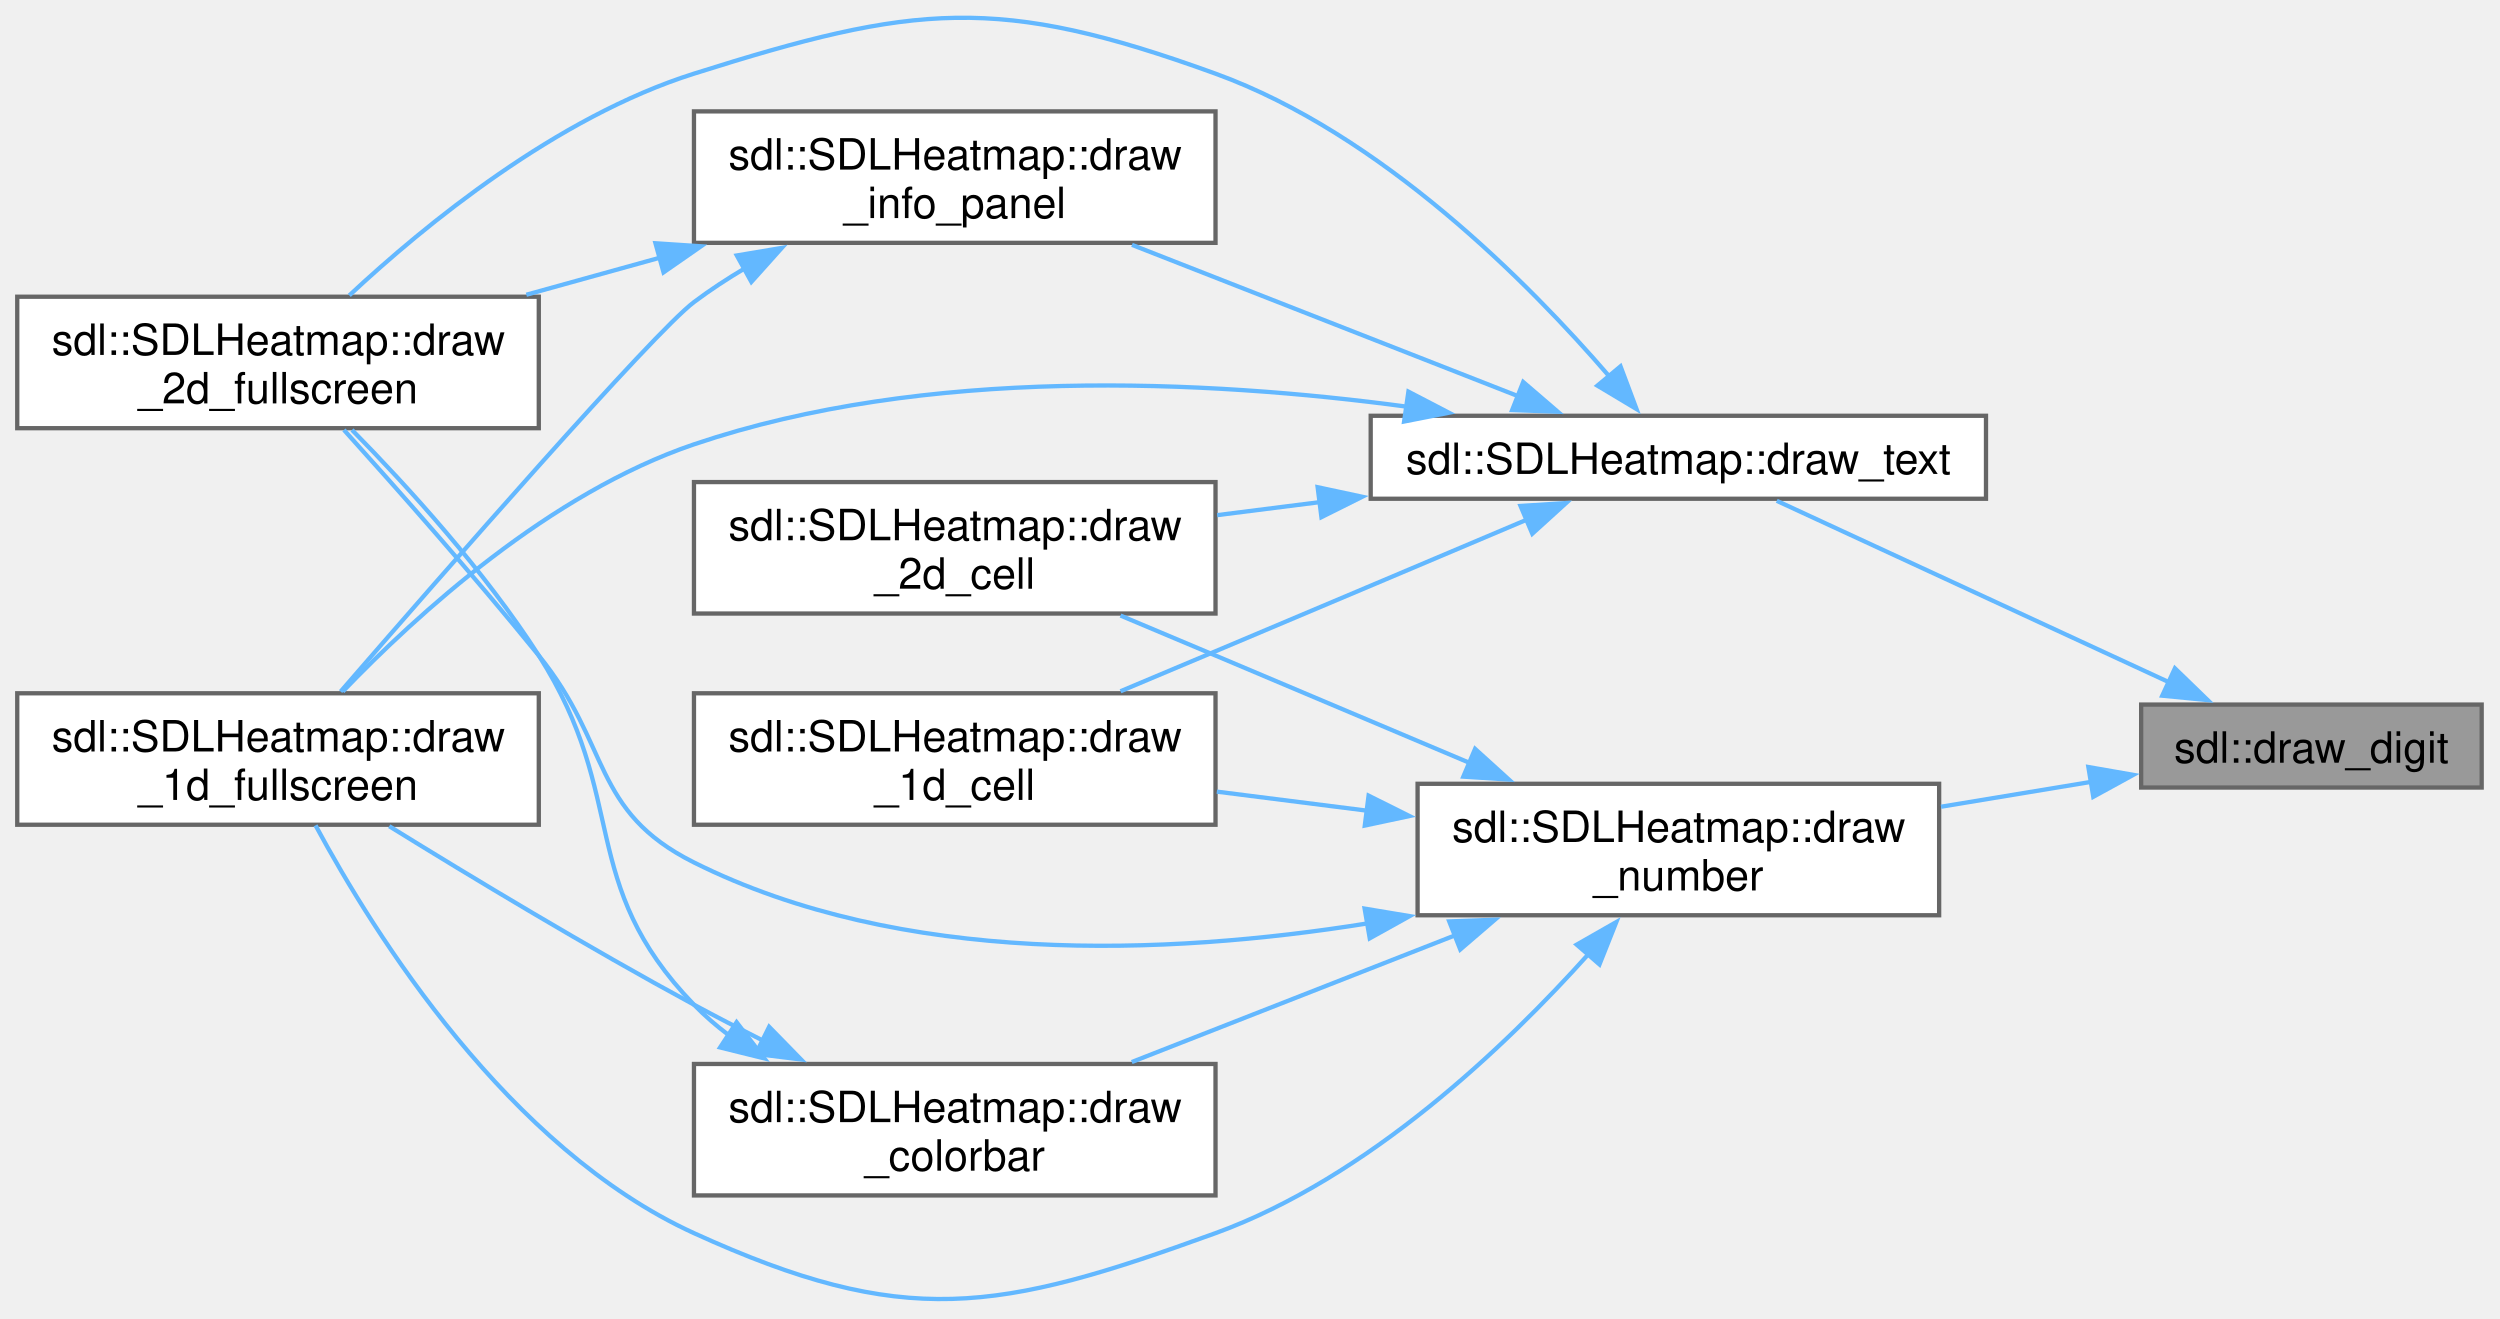
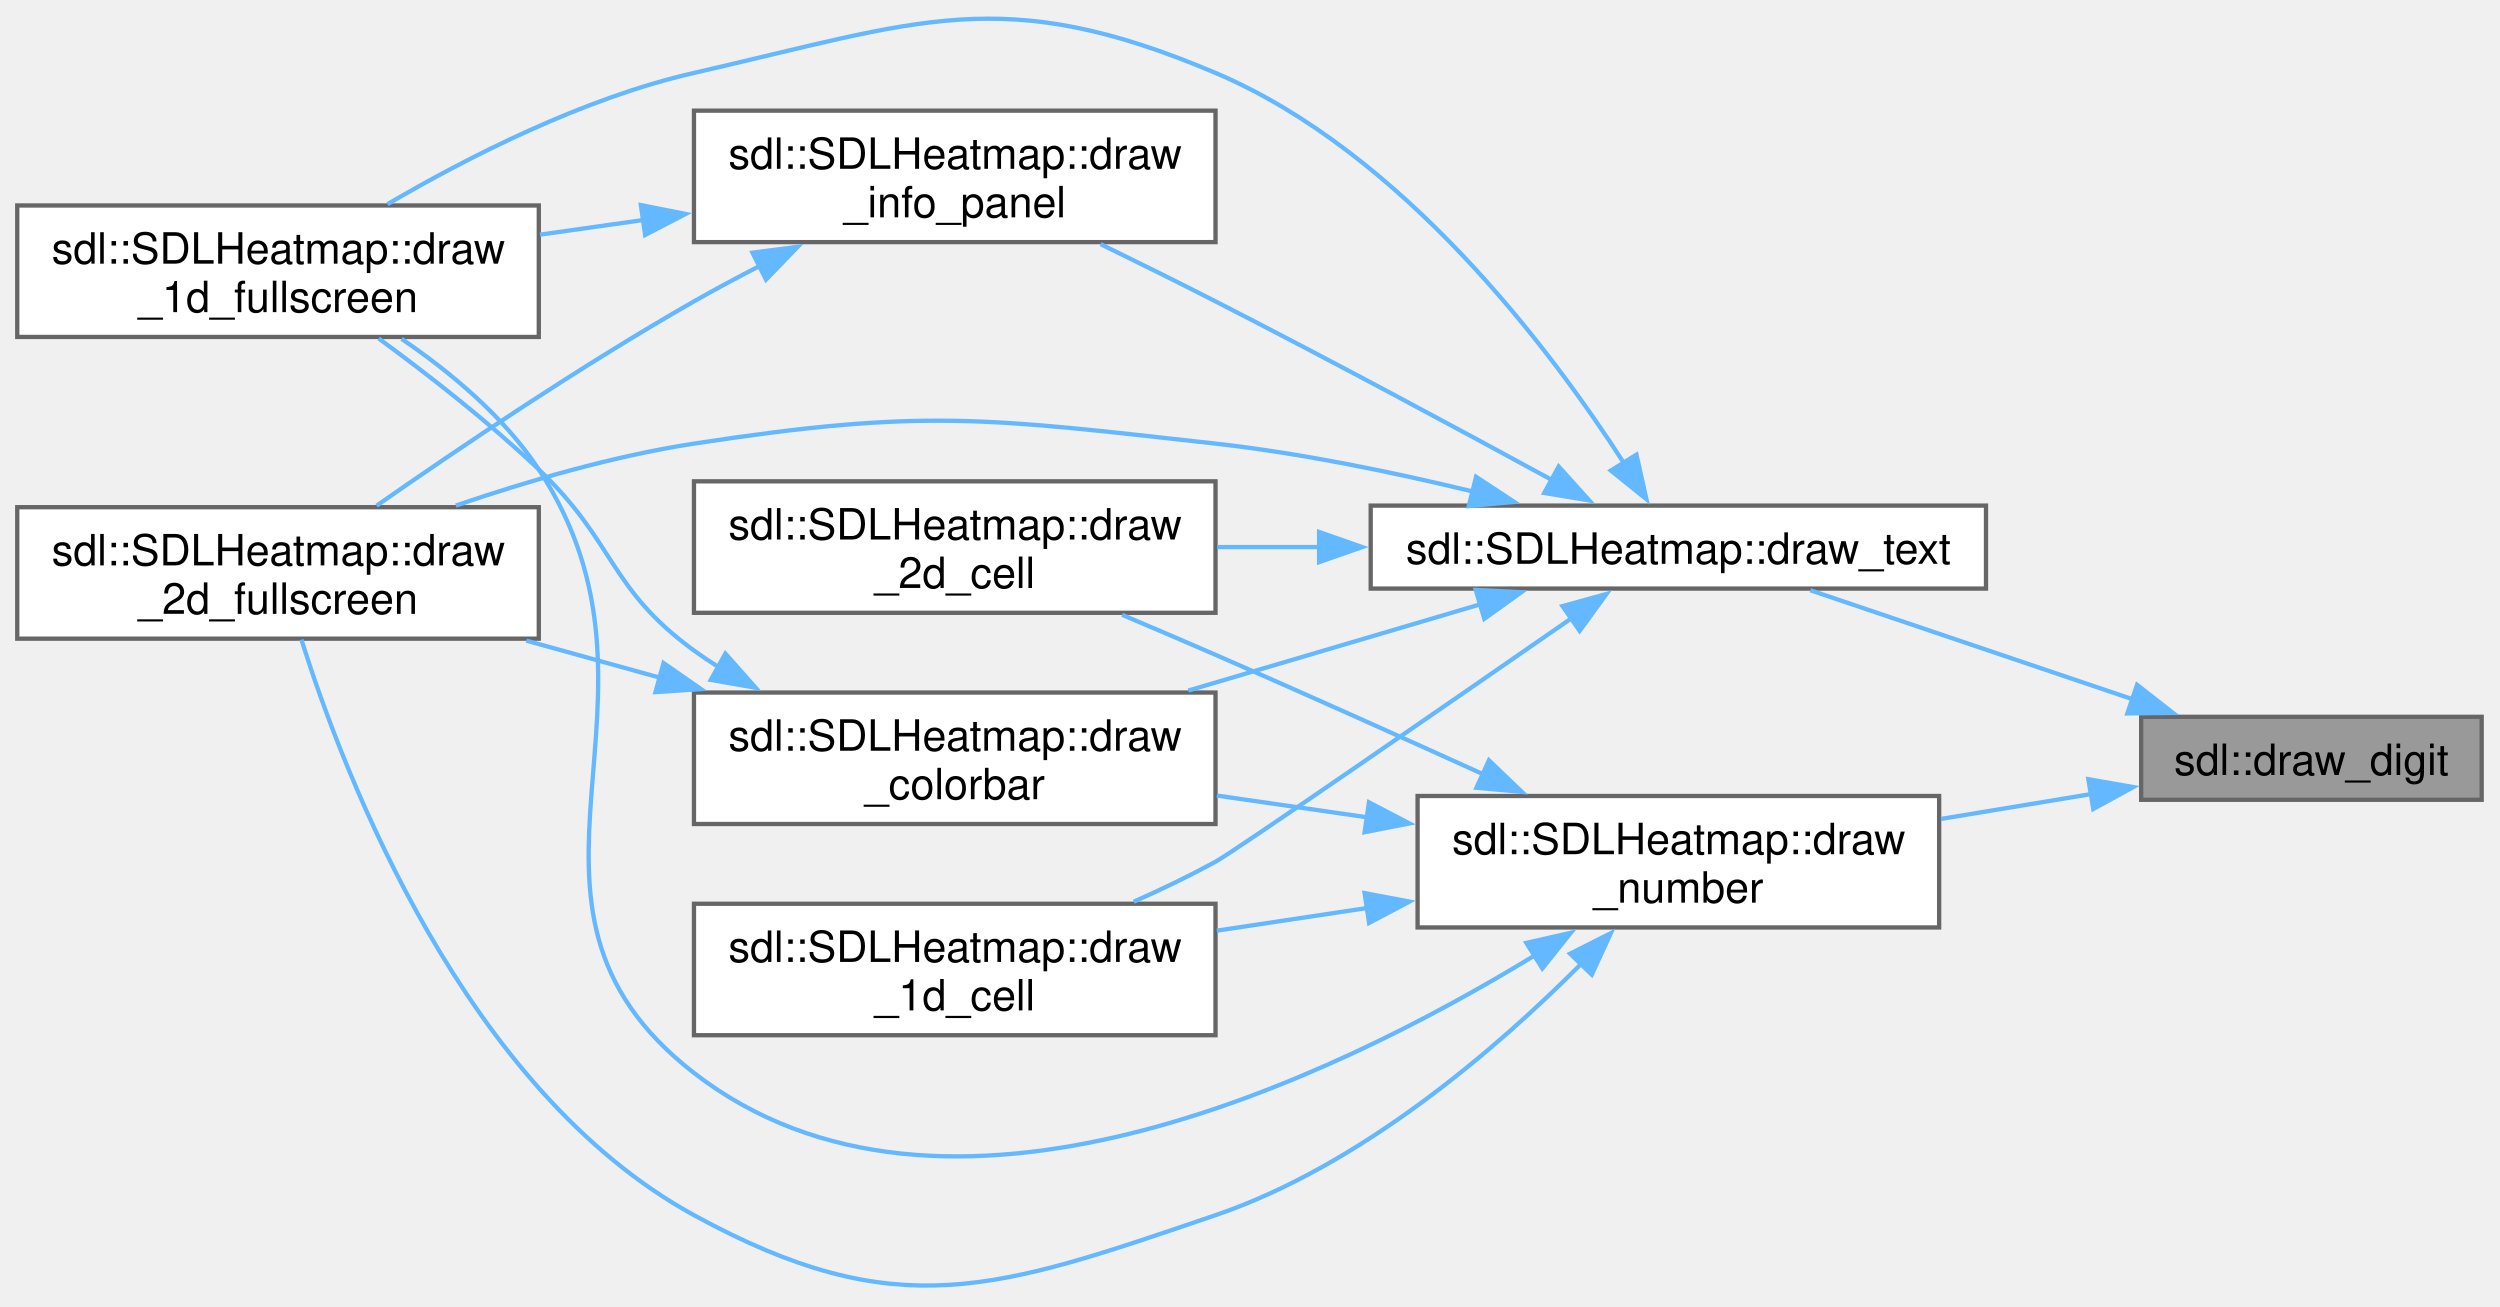
- <svg xmlns="http://www.w3.org/2000/svg" xmlns:xlink="http://www.w3.org/1999/xlink" width="580pt" height="306pt" viewBox="0.00 0.00 580.00 306.00">
-   <g id="graph0" class="graph" transform="scale(1 1) rotate(0) translate(4 301.59)">
+ <svg xmlns="http://www.w3.org/2000/svg" xmlns:xlink="http://www.w3.org/1999/xlink" width="580pt" height="303pt" viewBox="0.00 0.00 580.00 303.00">
+   <g id="graph0" class="graph" transform="scale(1 1) rotate(0) translate(4 298.63)">
    <g id="Node000001" class="node">
      <g id="a_Node000001">
        <a xlink:title=" ">
-           <polygon fill="#999999" stroke="#666666" points="571.75,-138.13 492.75,-138.13 492.75,-118.88 571.75,-118.88 571.75,-138.13" />
-           <text xml:space="preserve" text-anchor="middle" x="532.25" y="-124.63" font-family="Helvetica,sans-Serif" font-size="10.00">sdl::draw_digit</text>
+           <polygon fill="#999999" stroke="#666666" points="571.75,-132.33 492.75,-132.33 492.75,-113.08 571.75,-113.08 571.75,-132.33" />
+           <text xml:space="preserve" text-anchor="middle" x="532.25" y="-118.83" font-family="Helvetica,sans-Serif" font-size="10.00">sdl::draw_digit</text>
        </a>
      </g>
    </g>
    <g id="Node000002" class="node">
      <g id="a_Node000002">
        <a xlink:href="classsdl_1_1_s_d_l_heatmap.html#a0b9fb36b9fafa26b4ba4725b8d985cd9" target="_top" xlink:title=" ">
-           <polygon fill="white" stroke="#666666" points="445.88,-119.75 324.88,-119.75 324.88,-89.25 445.88,-89.25 445.88,-119.75" />
-           <text xml:space="preserve" text-anchor="start" x="332.88" y="-106.25" font-family="Helvetica,sans-Serif" font-size="10.00">sdl::SDLHeatmap::draw</text>
-           <text xml:space="preserve" text-anchor="middle" x="385.38" y="-95" font-family="Helvetica,sans-Serif" font-size="10.00">_number</text>
+           <polygon fill="white" stroke="#666666" points="445.88,-113.96 324.88,-113.96 324.88,-83.46 445.88,-83.46 445.88,-113.96" />
+           <text xml:space="preserve" text-anchor="start" x="332.88" y="-100.46" font-family="Helvetica,sans-Serif" font-size="10.00">sdl::SDLHeatmap::draw</text>
+           <text xml:space="preserve" text-anchor="middle" x="385.38" y="-89.21" font-family="Helvetica,sans-Serif" font-size="10.00">_number</text>
        </a>
      </g>
    </g>
    <g id="edge1_Node000001_Node000002" class="edge">
      <g id="a_edge1_Node000001_Node000002">
        <a xlink:title=" ">
-           <path fill="none" stroke="#63b8ff" d="M481.08,-120.19C469.87,-118.33 457.88,-116.35 446.32,-114.43" />
-           <polygon fill="#63b8ff" stroke="#63b8ff" points="480.5,-123.64 490.93,-121.82 481.64,-116.73 480.5,-123.64" />
+           <path fill="none" stroke="#63b8ff" d="M481.08,-114.4C469.87,-112.54 457.88,-110.55 446.32,-108.64" />
+           <polygon fill="#63b8ff" stroke="#63b8ff" points="480.5,-117.85 490.93,-116.03 481.64,-110.94 480.5,-117.85" />
        </a>
      </g>
    </g>
    <g id="Node000008" class="node">
      <g id="a_Node000008">
        <a xlink:href="classsdl_1_1_s_d_l_heatmap.html#ac4eb50b210494fc3432db40a0071ceed" target="_top" xlink:title=" ">
-           <polygon fill="white" stroke="#666666" points="456.75,-205.13 314,-205.13 314,-185.88 456.75,-185.88 456.75,-205.13" />
-           <text xml:space="preserve" text-anchor="middle" x="385.38" y="-191.63" font-family="Helvetica,sans-Serif" font-size="10.00">sdl::SDLHeatmap::draw_text</text>
+           <polygon fill="white" stroke="#666666" points="456.75,-181.33 314,-181.33 314,-162.08 456.75,-162.08 456.75,-181.33" />
+           <text xml:space="preserve" text-anchor="middle" x="385.38" y="-167.83" font-family="Helvetica,sans-Serif" font-size="10.00">sdl::SDLHeatmap::draw_text</text>
        </a>
      </g>
    </g>
    <g id="edge9_Node000001_Node000008" class="edge">
      <g id="a_edge9_Node000001_Node000008">
        <a xlink:title=" ">
-           <path fill="none" stroke="#63b8ff" d="M499.22,-143.31C471.58,-156.1 432.39,-174.22 408.21,-185.4" />
-           <polygon fill="#63b8ff" stroke="#63b8ff" points="500.58,-146.54 508.19,-139.17 497.64,-140.19 500.58,-146.54" />
+           <path fill="none" stroke="#63b8ff" d="M490.79,-136.39C467.05,-144.42 437.58,-154.39 416,-161.69" />
+           <polygon fill="#63b8ff" stroke="#63b8ff" points="491.8,-139.75 500.15,-133.23 489.55,-133.12 491.8,-139.75" />
        </a>
      </g>
    </g>
    <g id="Node000003" class="node">
      <g id="a_Node000003">
        <a xlink:href="classsdl_1_1_s_d_l_heatmap.html#aeb321d70a2b70a27bab7bbecb1b1216b" target="_top" xlink:title=" ">
-           <polygon fill="white" stroke="#666666" points="278,-140.75 157,-140.75 157,-110.25 278,-110.25 278,-140.75" />
-           <text xml:space="preserve" text-anchor="start" x="165" y="-127.25" font-family="Helvetica,sans-Serif" font-size="10.00">sdl::SDLHeatmap::draw</text>
-           <text xml:space="preserve" text-anchor="middle" x="217.5" y="-116" font-family="Helvetica,sans-Serif" font-size="10.00">_1d_cell</text>
+           <polygon fill="white" stroke="#666666" points="278,-88.96 157,-88.96 157,-58.46 278,-58.46 278,-88.96" />
+           <text xml:space="preserve" text-anchor="start" x="165" y="-75.46" font-family="Helvetica,sans-Serif" font-size="10.00">sdl::SDLHeatmap::draw</text>
+           <text xml:space="preserve" text-anchor="middle" x="217.5" y="-64.21" font-family="Helvetica,sans-Serif" font-size="10.00">_1d_cell</text>
        </a>
      </g>
    </g>
    <g id="edge2_Node000002_Node000003" class="edge">
      <g id="a_edge2_Node000002_Node000003">
        <a xlink:title=" ">
-           <path fill="none" stroke="#63b8ff" d="M313.41,-113.48C301.71,-114.97 289.69,-116.49 278.3,-117.93" />
-           <polygon fill="#63b8ff" stroke="#63b8ff" points="313.51,-117 322.99,-112.27 312.63,-110.06 313.51,-117" />
+           <path fill="none" stroke="#63b8ff" d="M313.41,-88.01C301.71,-86.25 289.69,-84.44 278.3,-82.72" />
+           <polygon fill="#63b8ff" stroke="#63b8ff" points="312.58,-91.43 322.99,-89.46 313.63,-84.51 312.58,-91.43" />
        </a>
      </g>
    </g>
    <g id="Node000004" class="node">
      <g id="a_Node000004">
        <a xlink:href="classsdl_1_1_s_d_l_heatmap.html#afc7885cf33b3281b986e3012a277160b" target="_top" xlink:title=" ">
-           <polygon fill="white" stroke="#666666" points="121,-140.75 0,-140.75 0,-110.25 121,-110.25 121,-140.75" />
-           <text xml:space="preserve" text-anchor="start" x="8" y="-127.25" font-family="Helvetica,sans-Serif" font-size="10.00">sdl::SDLHeatmap::draw</text>
-           <text xml:space="preserve" text-anchor="middle" x="60.5" y="-116" font-family="Helvetica,sans-Serif" font-size="10.00">_1d_fullscreen</text>
+           <polygon fill="white" stroke="#666666" points="121,-250.96 0,-250.96 0,-220.46 121,-220.46 121,-250.96" />
+           <text xml:space="preserve" text-anchor="start" x="8" y="-237.46" font-family="Helvetica,sans-Serif" font-size="10.00">sdl::SDLHeatmap::draw</text>
+           <text xml:space="preserve" text-anchor="middle" x="60.5" y="-226.21" font-family="Helvetica,sans-Serif" font-size="10.00">_1d_fullscreen</text>
        </a>
      </g>
    </g>
    <g id="edge3_Node000002_Node000004" class="edge">
      <g id="a_edge3_Node000002_Node000004">
        <a xlink:title=" ">
-           <path fill="none" stroke="#63b8ff" d="M364.69,-80.42C345.27,-58.74 313.41,-28.36 278,-15.5 227.45,2.86 205.93,6.82 157,-15.5 113.97,-35.13 82.85,-84.77 69.2,-110.11" />
-           <polygon fill="#63b8ff" stroke="#63b8ff" points="361.79,-82.43 370.99,-87.68 367.08,-77.84 361.79,-82.43" />
+           <path fill="none" stroke="#63b8ff" d="M352.23,-77.08C304.62,-48.02 214.8,-4.89 157,-49.71 106.23,-89.08 156.33,-136.04 121,-189.71 112.96,-201.92 100.57,-212.25 89.17,-220.01" />
+           <polygon fill="#63b8ff" stroke="#63b8ff" points="350.11,-79.88 360.44,-82.23 353.82,-73.95 350.11,-79.88" />
        </a>
      </g>
    </g>
    <g id="Node000005" class="node">
      <g id="a_Node000005">
        <a xlink:href="classsdl_1_1_s_d_l_heatmap.html#a4f0cc9ea87a260bc10ebfc6b2c9fd6bf" target="_top" xlink:title=" ">
-           <polygon fill="white" stroke="#666666" points="278,-189.75 157,-189.75 157,-159.25 278,-159.25 278,-189.75" />
-           <text xml:space="preserve" text-anchor="start" x="165" y="-176.25" font-family="Helvetica,sans-Serif" font-size="10.00">sdl::SDLHeatmap::draw</text>
-           <text xml:space="preserve" text-anchor="middle" x="217.5" y="-165" font-family="Helvetica,sans-Serif" font-size="10.00">_2d_cell</text>
+           <polygon fill="white" stroke="#666666" points="278,-186.96 157,-186.96 157,-156.46 278,-156.46 278,-186.96" />
+           <text xml:space="preserve" text-anchor="start" x="165" y="-173.46" font-family="Helvetica,sans-Serif" font-size="10.00">sdl::SDLHeatmap::draw</text>
+           <text xml:space="preserve" text-anchor="middle" x="217.5" y="-162.21" font-family="Helvetica,sans-Serif" font-size="10.00">_2d_cell</text>
        </a>
      </g>
    </g>
    <g id="edge4_Node000002_Node000005" class="edge">
      <g id="a_edge4_Node000002_Node000005">
        <a xlink:title=" ">
-           <path fill="none" stroke="#63b8ff" d="M336.99,-124.58C318.58,-132.37 297.31,-141.36 278,-149.5 270.88,-152.5 263.27,-155.7 255.96,-158.78" />
-           <polygon fill="#63b8ff" stroke="#63b8ff" points="338.22,-127.85 346.07,-120.73 335.49,-121.41 338.22,-127.85" />
+           <path fill="none" stroke="#63b8ff" d="M339.99,-119.05C320.95,-127.69 298.44,-137.81 278,-146.71 271.01,-149.75 263.54,-152.94 256.33,-155.99" />
+           <polygon fill="#63b8ff" stroke="#63b8ff" points="341.43,-122.24 349.08,-114.91 338.53,-115.87 341.43,-122.24" />
        </a>
      </g>
    </g>
    <g id="Node000006" class="node">
      <g id="a_Node000006">
        <a xlink:href="classsdl_1_1_s_d_l_heatmap.html#ae17c83b550b2baac23518b89c6512611" target="_top" xlink:title=" ">
-           <polygon fill="white" stroke="#666666" points="121,-232.75 0,-232.75 0,-202.25 121,-202.25 121,-232.75" />
-           <text xml:space="preserve" text-anchor="start" x="8" y="-219.25" font-family="Helvetica,sans-Serif" font-size="10.00">sdl::SDLHeatmap::draw</text>
-           <text xml:space="preserve" text-anchor="middle" x="60.5" y="-208" font-family="Helvetica,sans-Serif" font-size="10.00">_2d_fullscreen</text>
+           <polygon fill="white" stroke="#666666" points="121,-180.96 0,-180.96 0,-150.46 121,-150.46 121,-180.96" />
+           <text xml:space="preserve" text-anchor="start" x="8" y="-167.46" font-family="Helvetica,sans-Serif" font-size="10.00">sdl::SDLHeatmap::draw</text>
+           <text xml:space="preserve" text-anchor="middle" x="60.5" y="-156.21" font-family="Helvetica,sans-Serif" font-size="10.00">_2d_fullscreen</text>
        </a>
      </g>
    </g>
    <g id="edge5_Node000002_Node000006" class="edge">
      <g id="a_edge5_Node000002_Node000006">
        <a xlink:title=" ">
-           <path fill="none" stroke="#63b8ff" d="M313.26,-87.36C266.43,-79.85 205.12,-77.44 157,-101.5 133.15,-113.43 137.79,-128.78 121,-149.5 106.08,-167.9 88.06,-188.25 75.79,-201.85" />
-           <polygon fill="#63b8ff" stroke="#63b8ff" points="312.59,-90.79 323.04,-89.05 313.78,-83.9 312.59,-90.79" />
+           <path fill="none" stroke="#63b8ff" d="M363.02,-75.2C343.22,-55.3 311.8,-28.22 278,-16.71 227.1,0.63 204.18,9.09 157,-16.71 103.89,-45.75 75.97,-118.33 65.92,-150.24" />
+           <polygon fill="#63b8ff" stroke="#63b8ff" points="360.25,-77.37 369.72,-82.14 365.29,-72.51 360.25,-77.37" />
        </a>
      </g>
    </g>
    <g id="Node000007" class="node">
      <g id="a_Node000007">
        <a xlink:href="classsdl_1_1_s_d_l_heatmap.html#a9eccaaefe82bc20e222c36d6b93e80af" target="_top" xlink:title=" ">
-           <polygon fill="white" stroke="#666666" points="278,-54.75 157,-54.75 157,-24.25 278,-24.25 278,-54.75" />
-           <text xml:space="preserve" text-anchor="start" x="165" y="-41.25" font-family="Helvetica,sans-Serif" font-size="10.00">sdl::SDLHeatmap::draw</text>
-           <text xml:space="preserve" text-anchor="middle" x="217.5" y="-30" font-family="Helvetica,sans-Serif" font-size="10.00">_colorbar</text>
+           <polygon fill="white" stroke="#666666" points="278,-137.96 157,-137.96 157,-107.46 278,-107.46 278,-137.96" />
+           <text xml:space="preserve" text-anchor="start" x="165" y="-124.46" font-family="Helvetica,sans-Serif" font-size="10.00">sdl::SDLHeatmap::draw</text>
+           <text xml:space="preserve" text-anchor="middle" x="217.5" y="-113.21" font-family="Helvetica,sans-Serif" font-size="10.00">_colorbar</text>
        </a>
      </g>
    </g>
    <g id="edge6_Node000002_Node000007" class="edge">
      <g id="a_edge6_Node000002_Node000007">
        <a xlink:title=" ">
-           <path fill="none" stroke="#63b8ff" d="M333.82,-84.69C309.68,-75.23 281.19,-64.07 258.57,-55.2" />
-           <polygon fill="#63b8ff" stroke="#63b8ff" points="332.22,-87.82 342.81,-88.21 334.78,-81.31 332.22,-87.82" />
+           <path fill="none" stroke="#63b8ff" d="M313.41,-108.98C301.71,-110.67 289.69,-112.41 278.3,-114.06" />
+           <polygon fill="#63b8ff" stroke="#63b8ff" points="313.6,-112.49 322.99,-107.59 312.59,-105.56 313.6,-112.49" />
        </a>
      </g>
    </g>
    <g id="edge7_Node000007_Node000004" class="edge">
      <g id="a_edge7_Node000007_Node000004">
        <a xlink:title=" ">
-           <path fill="none" stroke="#63b8ff" d="M172.93,-60.21C167.53,-62.93 162.11,-65.73 157,-68.5 132.54,-81.73 105.38,-98.11 86.3,-109.91" />
-           <polygon fill="#63b8ff" stroke="#63b8ff" points="174.44,-63.37 181.85,-55.79 171.33,-57.09 174.44,-63.37" />
+           <path fill="none" stroke="#63b8ff" d="M162.61,-143.93C160.68,-145.14 158.8,-146.4 157,-147.71 137.13,-162.19 138.82,-172.77 121,-189.71 109.46,-200.68 95.4,-211.65 83.85,-220.11" />
+           <polygon fill="#63b8ff" stroke="#63b8ff" points="164.29,-147 171.32,-139.07 160.89,-140.89 164.29,-147" />
        </a>
      </g>
    </g>
    <g id="edge8_Node000007_Node000006" class="edge">
      <g id="a_edge8_Node000007_Node000006">
        <a xlink:title=" ">
-           <path fill="none" stroke="#63b8ff" d="M165,-61.49C162.14,-63.64 159.44,-65.98 157,-68.5 129.64,-96.84 142.21,-116.3 121,-149.5 108.5,-169.06 90.57,-188.74 77.66,-201.85" />
-           <polygon fill="#63b8ff" stroke="#63b8ff" points="166.89,-64.44 173.34,-56.04 163.06,-58.58 166.89,-64.44" />
+           <path fill="none" stroke="#63b8ff" d="M149.04,-141.42C138.72,-144.28 128.17,-147.21 118.11,-150" />
+           <polygon fill="#63b8ff" stroke="#63b8ff" points="149.94,-144.8 158.64,-138.76 148.07,-138.06 149.94,-144.8" />
        </a>
      </g>
    </g>
    <g id="edge10_Node000008_Node000003" class="edge">
      <g id="a_edge10_Node000008_Node000003">
        <a xlink:title=" ">
-           <path fill="none" stroke="#63b8ff" d="M350.15,-181C329.3,-172.17 302.12,-160.67 278,-150.5 270.88,-147.5 263.27,-144.3 255.96,-141.22" />
-           <polygon fill="#63b8ff" stroke="#63b8ff" points="348.76,-184.21 359.33,-184.88 351.49,-177.76 348.76,-184.21" />
+           <path fill="none" stroke="#63b8ff" d="M360.56,-155.18C330.54,-134.38 282.31,-101.06 278,-98.71 272,-95.43 265.48,-92.3 259.03,-89.43" />
+           <polygon fill="#63b8ff" stroke="#63b8ff" points="358.49,-158.01 368.71,-160.83 362.48,-152.26 358.49,-158.01" />
        </a>
      </g>
    </g>
    <g id="edge11_Node000008_Node000004" class="edge">
      <g id="a_edge11_Node000008_Node000004">
        <a xlink:title=" ">
-           <path fill="none" stroke="#63b8ff" d="M322.48,-207.23C275.75,-213.51 210.72,-216.68 157,-198.5 123.59,-187.19 92.67,-159 75.52,-141.15" />
-           <polygon fill="#63b8ff" stroke="#63b8ff" points="322.75,-210.73 332.15,-205.84 321.75,-203.8 322.75,-210.73" />
+           <path fill="none" stroke="#63b8ff" d="M372.76,-191.18C355.78,-217.52 321.42,-263.29 278,-281.71 228.49,-302.7 209.43,-293.68 157,-281.71 131.34,-275.85 104.55,-262.18 85.9,-251.26" />
+           <polygon fill="#63b8ff" stroke="#63b8ff" points="375.66,-193.15 377.97,-182.81 369.71,-189.46 375.66,-193.15" />
        </a>
      </g>
    </g>
    <g id="edge12_Node000008_Node000005" class="edge">
      <g id="a_edge12_Node000008_Node000005">
        <a xlink:title=" ">
-           <path fill="none" stroke="#63b8ff" d="M302.22,-185.1C294.19,-184.08 286.14,-183.06 278.39,-182.08" />
-           <polygon fill="#63b8ff" stroke="#63b8ff" points="301.69,-188.56 312.05,-186.34 302.57,-181.61 301.69,-188.56" />
+           <path fill="none" stroke="#63b8ff" d="M302.22,-171.71C294.19,-171.71 286.14,-171.71 278.39,-171.71" />
+           <polygon fill="#63b8ff" stroke="#63b8ff" points="302.03,-175.21 312.03,-171.71 302.03,-168.21 302.03,-175.21" />
        </a>
      </g>
    </g>
    <g id="edge13_Node000008_Node000006" class="edge">
      <g id="a_edge13_Node000008_Node000006">
        <a xlink:title=" ">
-           <path fill="none" stroke="#63b8ff" d="M369.41,-214.21C350.71,-235.92 316.45,-270.54 278,-284.5 227.45,-302.86 208.28,-300.69 157,-284.5 125.13,-274.44 94.67,-249.51 77.04,-233.06" />
-           <polygon fill="#63b8ff" stroke="#63b8ff" points="371.96,-216.6 375.68,-206.68 366.59,-212.12 371.96,-216.6" />
+           <path fill="none" stroke="#63b8ff" d="M337.72,-184.59C319.27,-189.06 297.79,-193.5 278,-195.71 224.55,-201.66 210.16,-203.86 157,-195.71 138.45,-192.86 118.55,-187.08 101.75,-181.34" />
+           <polygon fill="#63b8ff" stroke="#63b8ff" points="338.45,-188.01 347.3,-182.19 336.75,-181.22 338.45,-188.01" />
+         </a>
+       </g>
+     </g>
+     <g id="edge14_Node000008_Node000007" class="edge">
+       <g id="a_edge14_Node000008_Node000007">
+         <a xlink:title=" ">
+           <path fill="none" stroke="#63b8ff" d="M339.57,-158.47C318.64,-152.29 293.57,-144.89 271.69,-138.42" />
+           <polygon fill="#63b8ff" stroke="#63b8ff" points="338.37,-161.77 348.96,-161.24 340.36,-155.06 338.37,-161.77" />
        </a>
      </g>
    </g>
    <g id="Node000009" class="node">
      <g id="a_Node000009">
        <a xlink:href="classsdl_1_1_s_d_l_heatmap.html#afb950bdd4b18f9356775188a8af3b56a" target="_top" xlink:title=" ">
-           <polygon fill="white" stroke="#666666" points="278,-275.75 157,-275.75 157,-245.25 278,-245.25 278,-275.75" />
-           <text xml:space="preserve" text-anchor="start" x="165" y="-262.25" font-family="Helvetica,sans-Serif" font-size="10.00">sdl::SDLHeatmap::draw</text>
-           <text xml:space="preserve" text-anchor="middle" x="217.5" y="-251" font-family="Helvetica,sans-Serif" font-size="10.00">_info_panel</text>
-         </a>
-       </g>
-     </g>
-     <g id="edge14_Node000008_Node000009" class="edge">
-       <g id="a_edge14_Node000008_Node000009">
-         <a xlink:title=" ">
-           <path fill="none" stroke="#63b8ff" d="M348.12,-209.71C321.7,-220.06 285.9,-234.09 258.62,-244.78" />
-           <polygon fill="#63b8ff" stroke="#63b8ff" points="349.38,-212.97 357.41,-206.07 346.82,-206.46 349.38,-212.97" />
-         </a>
-       </g>
-     </g>
-     <g id="edge15_Node000009_Node000004" class="edge">
-       <g id="a_edge15_Node000009_Node000004">
-         <a xlink:title=" ">
-           <path fill="none" stroke="#63b8ff" d="M168.9,-239.4C164.75,-236.94 160.72,-234.3 157,-231.5 147.55,-224.38 99.04,-168.88 75.02,-141.15" />
-           <polygon fill="#63b8ff" stroke="#63b8ff" points="166.94,-242.32 177.39,-244.08 170.32,-236.19 166.94,-242.32" />
-         </a>
-       </g>
-     </g>
-     <g id="edge16_Node000009_Node000006" class="edge">
-       <g id="a_edge16_Node000009_Node000006">
-         <a xlink:title=" ">
-           <path fill="none" stroke="#63b8ff" d="M149.04,-241.79C138.72,-238.92 128.17,-235.99 118.11,-233.21" />
-           <polygon fill="#63b8ff" stroke="#63b8ff" points="148.07,-245.15 158.64,-244.45 149.94,-238.4 148.07,-245.15" />
+           <polygon fill="white" stroke="#666666" points="278,-272.96 157,-272.96 157,-242.46 278,-242.46 278,-272.96" />
+           <text xml:space="preserve" text-anchor="start" x="165" y="-259.46" font-family="Helvetica,sans-Serif" font-size="10.00">sdl::SDLHeatmap::draw</text>
+           <text xml:space="preserve" text-anchor="middle" x="217.5" y="-248.21" font-family="Helvetica,sans-Serif" font-size="10.00">_info_panel</text>
+         </a>
+       </g>
+     </g>
+     <g id="edge15_Node000008_Node000009" class="edge">
+       <g id="a_edge15_Node000008_Node000009">
+         <a xlink:title=" ">
+           <path fill="none" stroke="#63b8ff" d="M356.03,-187.28C334.68,-198.91 304.65,-215.08 278,-228.71 269.41,-233.1 260.05,-237.74 251.35,-241.98" />
+           <polygon fill="#63b8ff" stroke="#63b8ff" points="357.61,-190.4 364.71,-182.53 354.26,-184.26 357.61,-190.4" />
+         </a>
+       </g>
+     </g>
+     <g id="edge16_Node000009_Node000004" class="edge">
+       <g id="a_edge16_Node000009_Node000004">
+         <a xlink:title=" ">
+           <path fill="none" stroke="#63b8ff" d="M145.31,-247.6C137.27,-246.46 129.14,-245.31 121.27,-244.19" />
+           <polygon fill="#63b8ff" stroke="#63b8ff" points="144.68,-251.05 155.07,-248.99 145.67,-244.12 144.68,-251.05" />
+         </a>
+       </g>
+     </g>
+     <g id="edge17_Node000009_Node000006" class="edge">
+       <g id="a_edge17_Node000009_Node000006">
+         <a xlink:title=" ">
+           <path fill="none" stroke="#63b8ff" d="M172.41,-237.02C167.17,-234.32 161.93,-231.52 157,-228.71 130.95,-213.85 102.4,-194.6 83.37,-181.31" />
+           <polygon fill="#63b8ff" stroke="#63b8ff" points="170.57,-240.01 181.08,-241.37 173.71,-233.76 170.57,-240.01" />
        </a>
      </g>
    </g>
  </g>
</svg>
